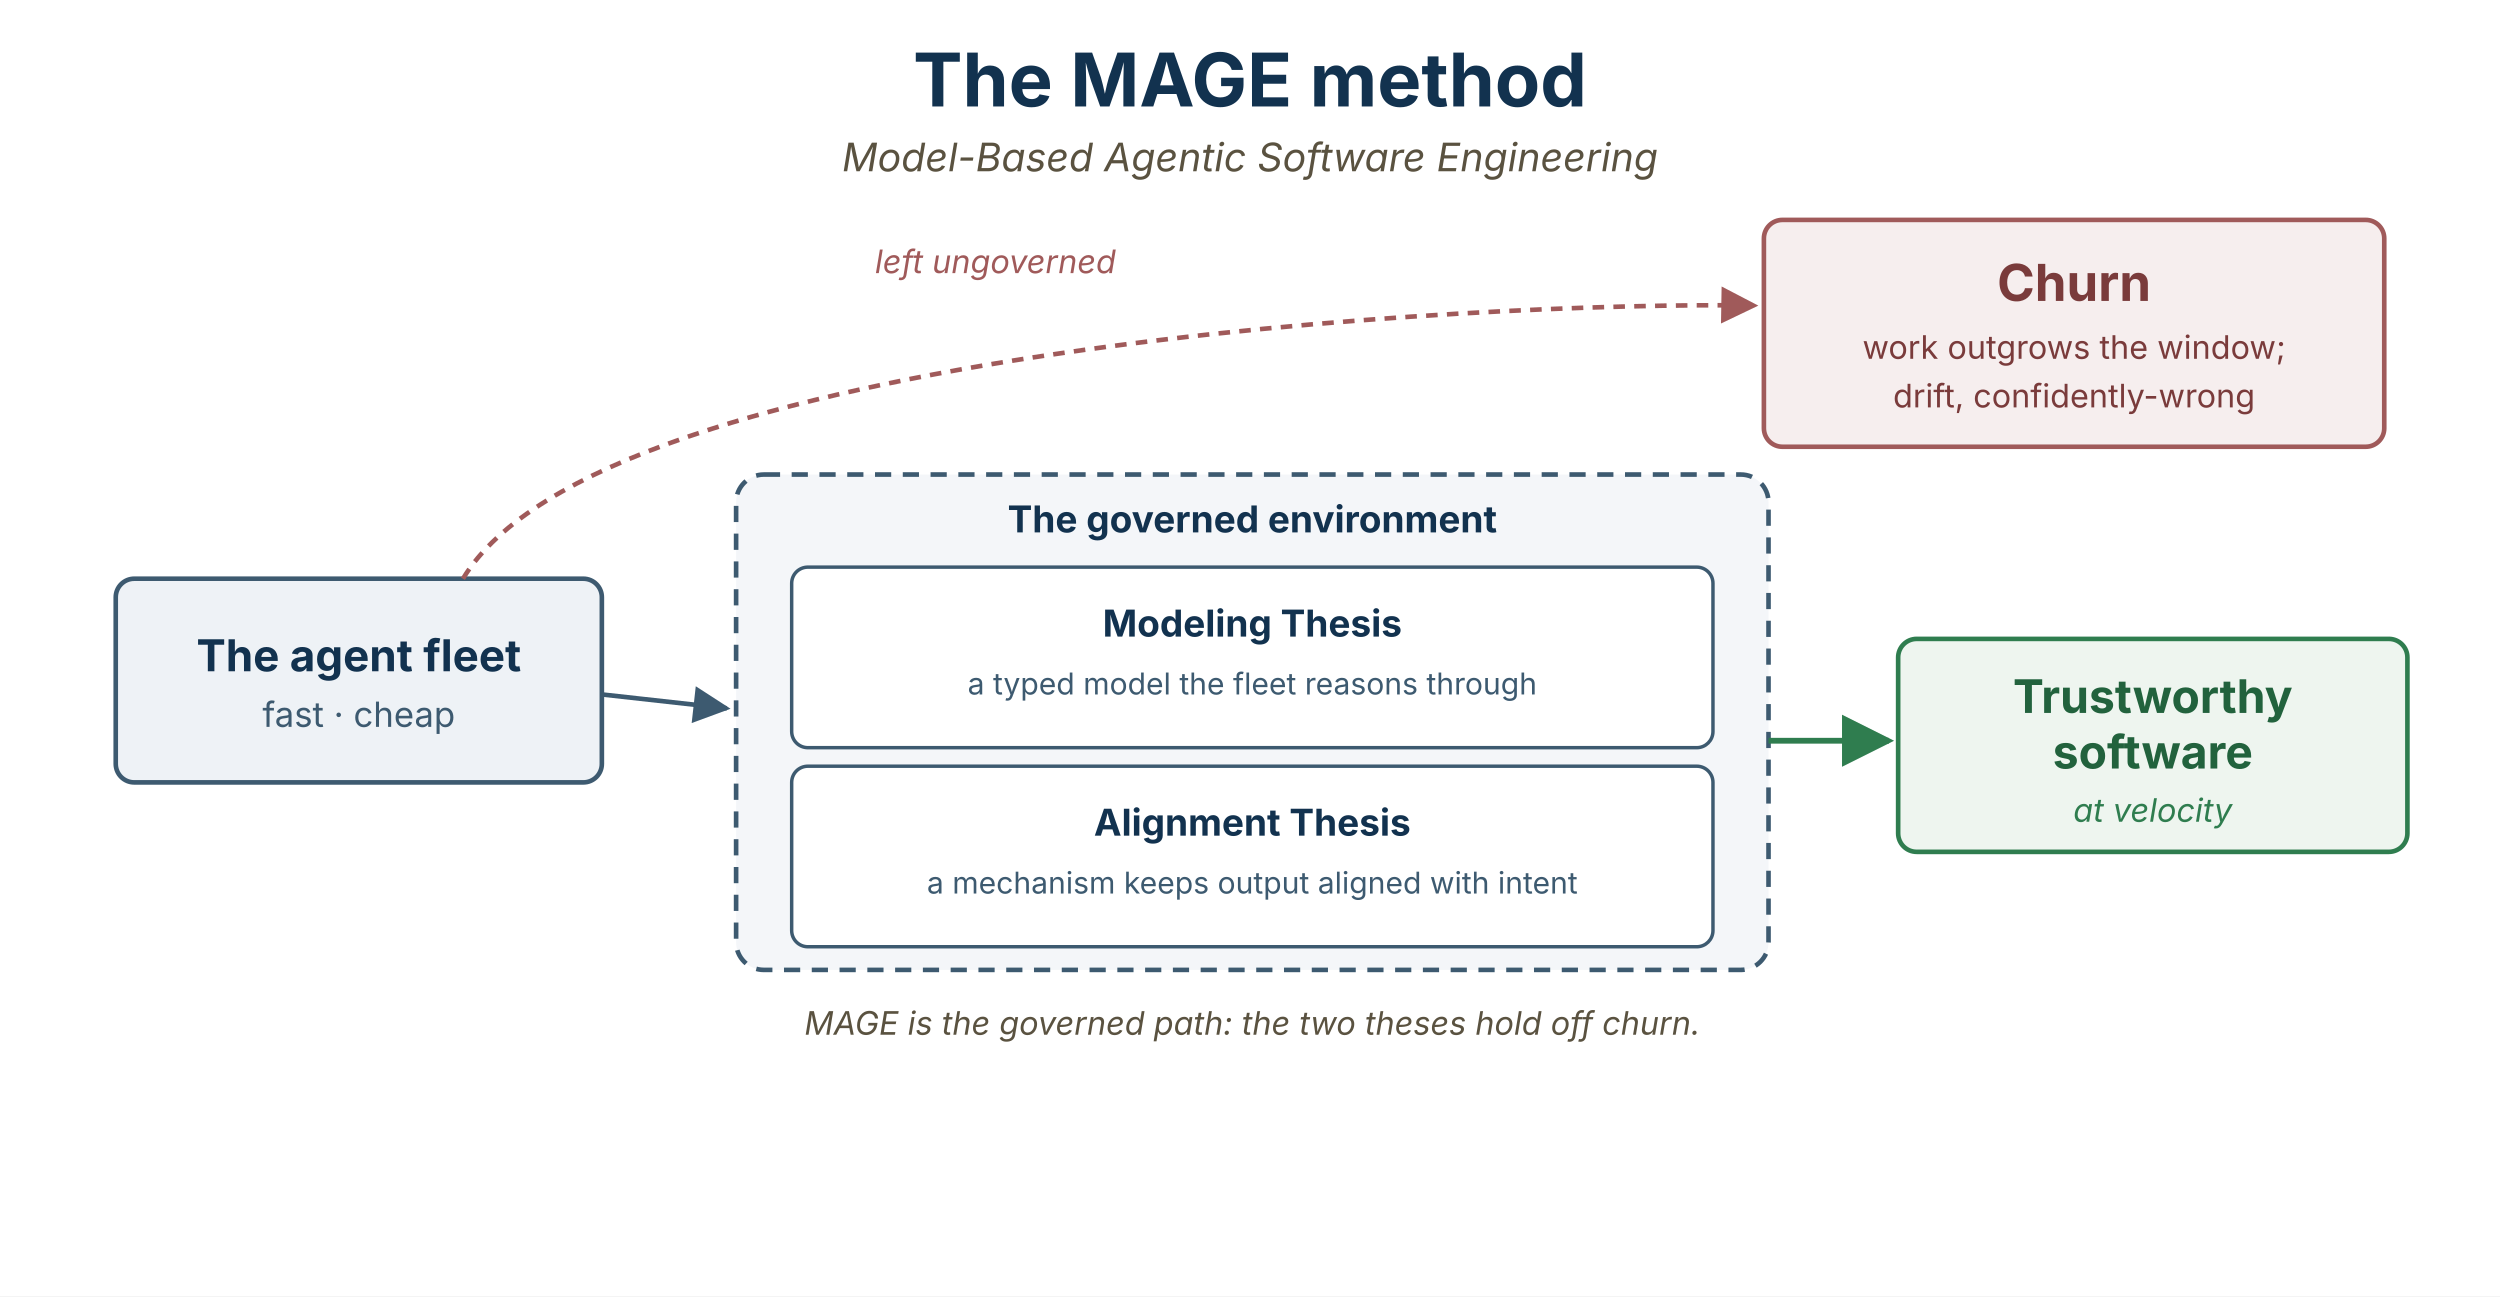
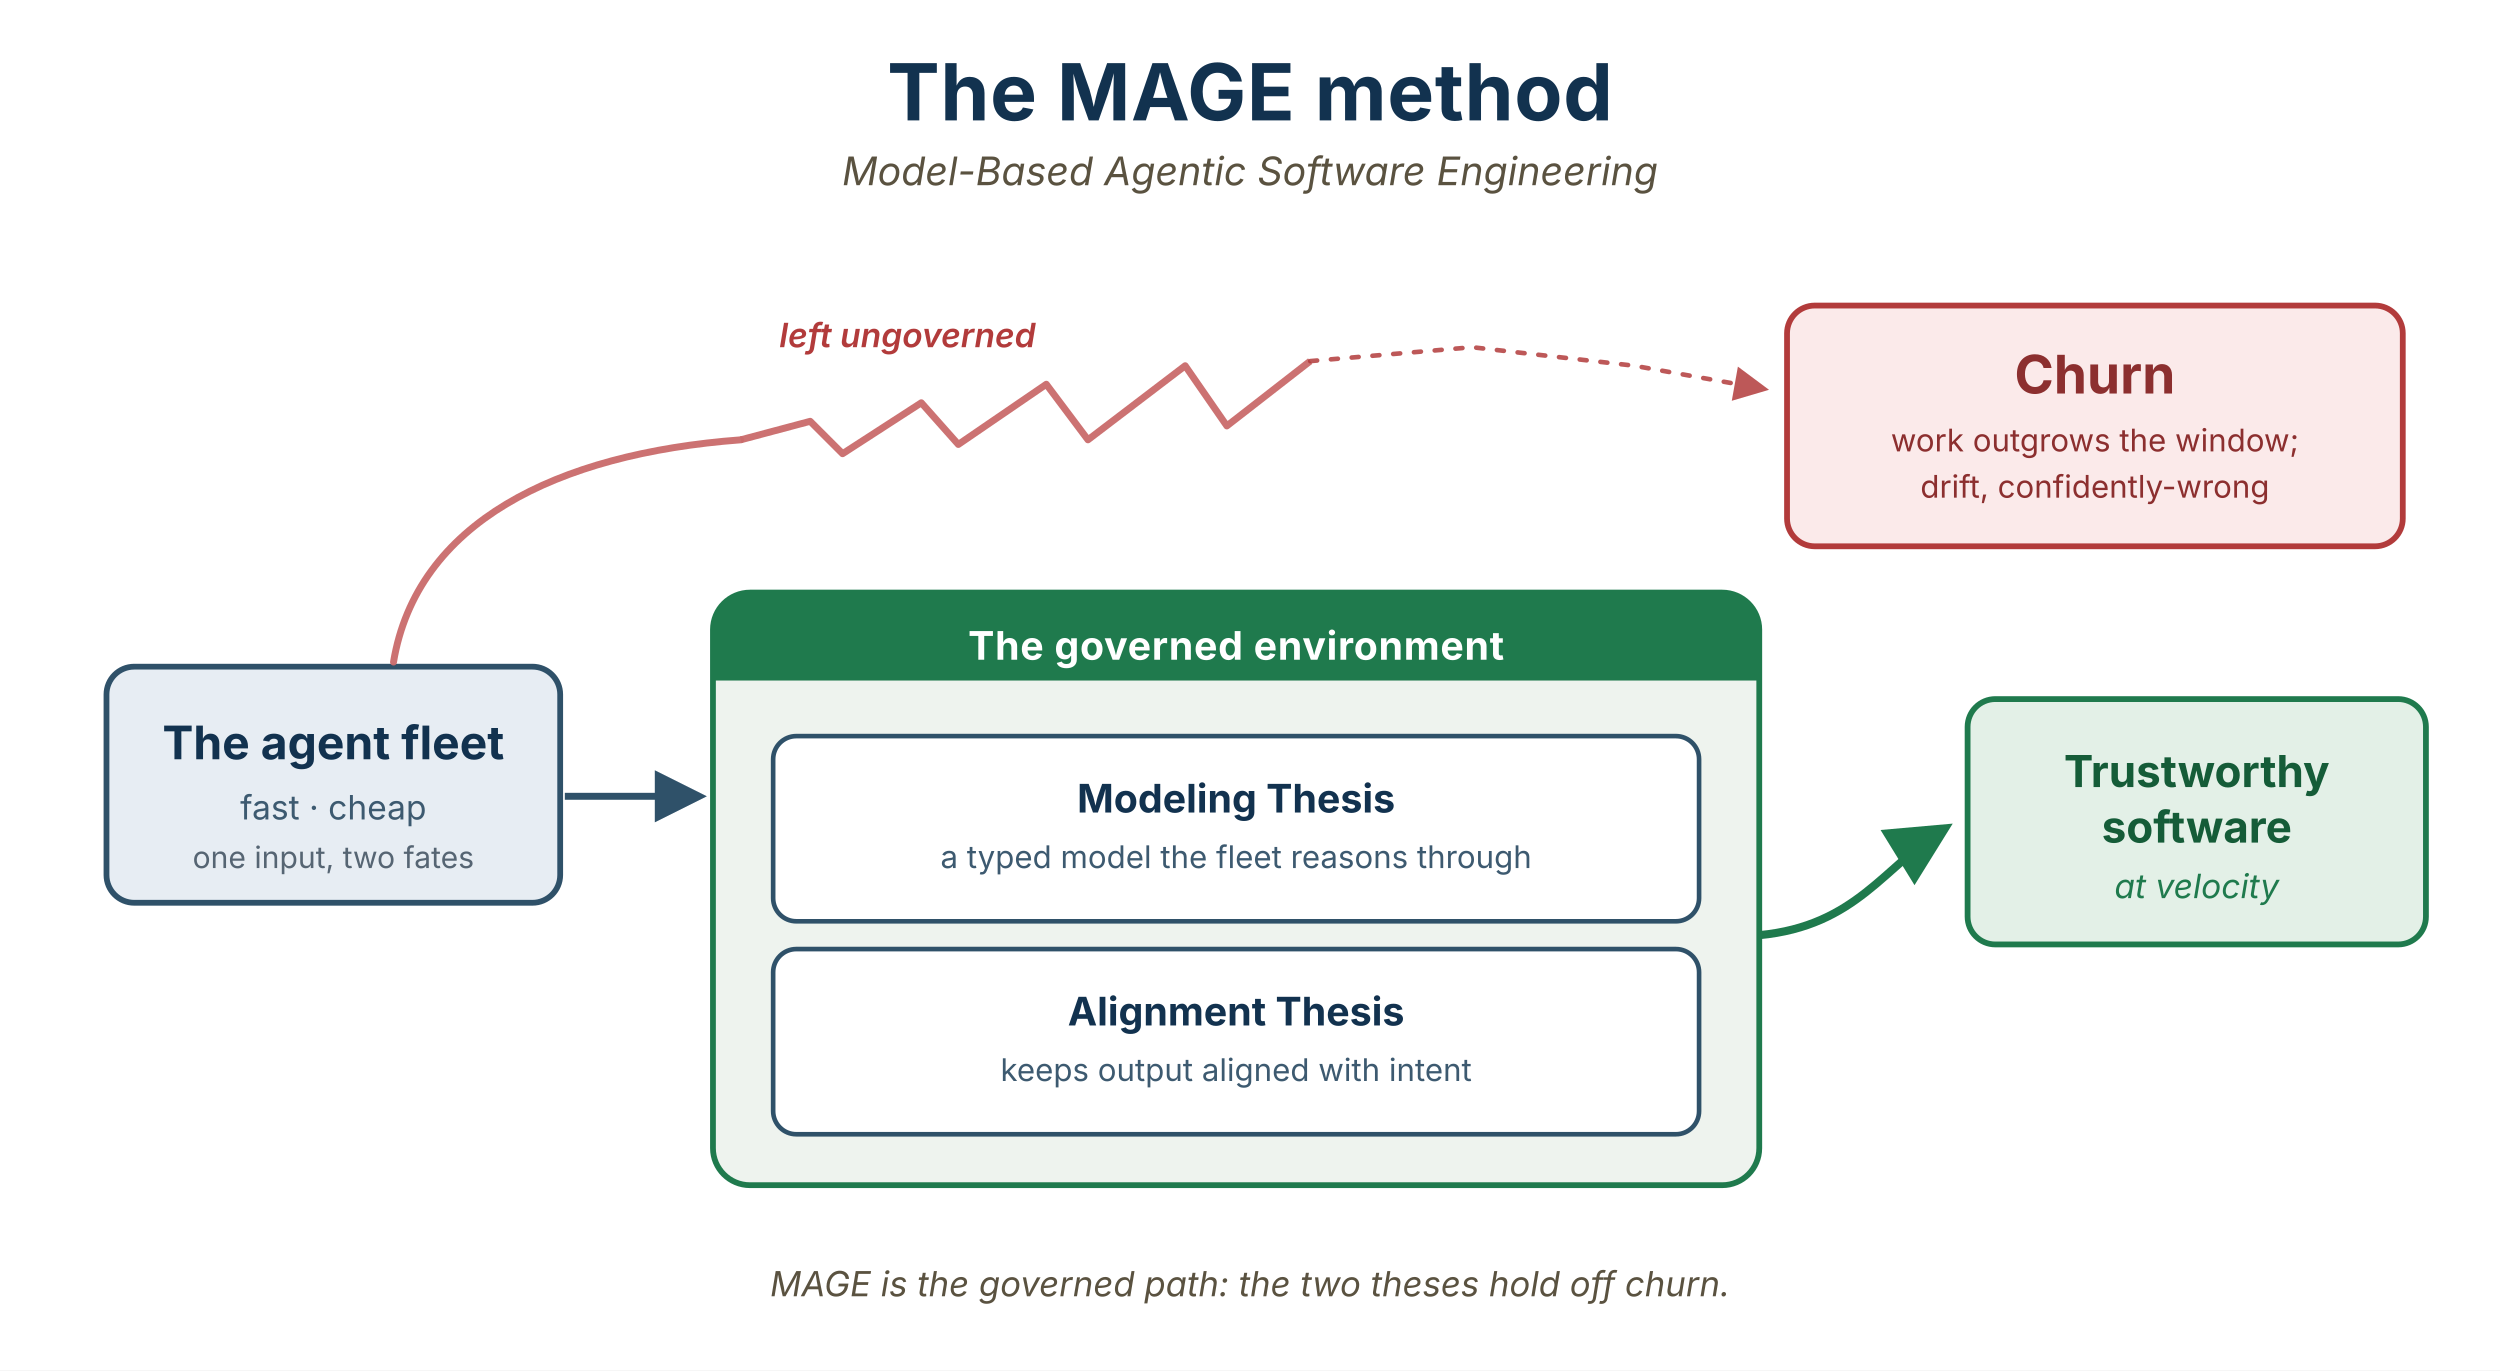
- <svg xmlns="http://www.w3.org/2000/svg" viewBox="0 0 1080 560" width="1080" height="560" font-family="'Avenir Next', Inter, system-ui, sans-serif">
+ <svg xmlns="http://www.w3.org/2000/svg" viewBox="0 0 1080 592" width="1080" height="592" font-family="'Avenir Next', Inter, system-ui, sans-serif">
  <defs>
-     <marker id="ah" viewBox="0 0 10 10" refX="9" refY="5" markerWidth="8" markerHeight="8" orient="auto-start-reverse">
-       <path d="M0 0 L10 5 L0 10 z" fill="#3d5a70" />
+     <marker id="mg-ah-red" viewBox="0 0 10 10" refX="8.5" refY="5" markerWidth="7.5" markerHeight="7.5" orient="auto-start-reverse">
+       <path d="M0 0 L10 5 L0 10 z" fill="#b23b3b" />
    </marker>
-     <marker id="ahred" viewBox="0 0 10 10" refX="9" refY="5" markerWidth="8" markerHeight="8" orient="auto-start-reverse">
-       <path d="M0 0 L10 5 L0 10 z" fill="#a05a5a" />
+     <marker id="mg-ah-green" viewBox="0 0 10 10" refX="8.5" refY="5" markerWidth="8" markerHeight="8" orient="auto-start-reverse">
+       <path d="M0 0 L10 5 L0 10 z" fill="#1f7a4d" />
    </marker>
-     <marker id="ahgreen" viewBox="0 0 10 10" refX="9" refY="5" markerWidth="9" markerHeight="9" orient="auto-start-reverse">
-       <path d="M0 0 L10 5 L0 10 z" fill="#2f7d4f" />
+     <marker id="mg-ah-navy" viewBox="0 0 10 10" refX="8.5" refY="5" markerWidth="7.5" markerHeight="7.5" orient="auto-start-reverse">
+       <path d="M0 0 L10 5 L0 10 z" fill="#2f5169" />
    </marker>
  </defs>
-   <rect x="0" y="0" width="1080" height="560" fill="#ffffff" />
-   <text x="540" y="46" text-anchor="middle" font-size="32" font-weight="bold" fill="#12324f">The MAGE method</text>
-   <text x="540" y="74" text-anchor="middle" font-size="17" font-style="italic" fill="#5a5240">Model-Based Agentic Software Engineering</text>
-   <rect x="50" y="250" width="210" height="88" rx="8" fill="#eef2f6" stroke="#3d5a70" stroke-width="2" />
-   <text x="155" y="290" text-anchor="middle" font-size="19" font-weight="bold" fill="#12324f">The agent fleet</text>
-   <text x="155" y="314" text-anchor="middle" font-size="15" fill="#3d5a70">fast · cheap</text>
-   <path d="M200 250 C 260 150, 640 130, 758 132" fill="none" stroke="#a05a5a" stroke-width="2" stroke-dasharray="5 4" marker-end="url(#ahred)" />
-   <text x="430" y="118" text-anchor="middle" font-size="14" font-style="italic" fill="#a05a5a">left ungoverned</text>
-   <rect x="762" y="95" width="268" height="98" rx="8" fill="#f6eeee" stroke="#a05a5a" stroke-width="2" />
-   <text x="896" y="130" text-anchor="middle" font-size="22" font-weight="bold" fill="#7a3b3b">Churn</text>
-   <text x="896" y="155" text-anchor="middle" font-size="14" fill="#7a3b3b">work outgrows the window;</text>
-   <text x="896" y="176" text-anchor="middle" font-size="14" fill="#7a3b3b">drift, confidently-wrong</text>
-   <rect x="318" y="205" width="446" height="214" rx="12" fill="#f4f6f9" stroke="#3d5a70" stroke-width="2" stroke-dasharray="7 5" />
-   <text x="541" y="230" text-anchor="middle" font-size="16" font-weight="bold" fill="#12324f">The governed environment</text>
-   <rect x="342" y="245" width="398" height="78" rx="7" fill="#ffffff" stroke="#3d5a70" stroke-width="1.5" />
-   <text x="541" y="275" text-anchor="middle" font-size="16" font-weight="bold" fill="#12324f">Modeling Thesis</text>
-   <text x="541" y="300" text-anchor="middle" font-size="13" fill="#3d5a70">a typed model the fleet reasons through</text>
-   <rect x="342" y="331" width="398" height="78" rx="7" fill="#ffffff" stroke="#3d5a70" stroke-width="1.5" />
-   <text x="541" y="361" text-anchor="middle" font-size="16" font-weight="bold" fill="#12324f">Alignment Thesis</text>
-   <text x="541" y="386" text-anchor="middle" font-size="13" fill="#3d5a70">a mechanism keeps output aligned with intent</text>
-   <path d="M260 300 L 314 306" fill="none" stroke="#3d5a70" stroke-width="2" marker-end="url(#ah)" />
-   <path d="M764 320 L 816 320" fill="none" stroke="#2f7d4f" stroke-width="2.5" marker-end="url(#ahgreen)" />
-   <rect x="820" y="276" width="220" height="92" rx="8" fill="#eef5ef" stroke="#2f7d4f" stroke-width="2" />
-   <text x="930" y="308" text-anchor="middle" font-size="20" font-weight="bold" fill="#22623d">Trustworthy</text>
-   <text x="930" y="332" text-anchor="middle" font-size="20" font-weight="bold" fill="#22623d">software</text>
-   <text x="930" y="355" text-anchor="middle" font-size="14" font-style="italic" fill="#2f7d4f">at velocity</text>
-   <text x="541" y="447" text-anchor="middle" font-size="14" font-style="italic" fill="#5a5240">MAGE is the governed path: the two theses hold off churn.</text>
+   <rect x="0" y="0" width="1080" height="592" fill="#ffffff" />
+   <text x="540" y="52" text-anchor="middle" font-size="34" font-weight="700" fill="#12324f" letter-spacing="0.3">The MAGE method</text>
+   <text x="540" y="80" text-anchor="middle" font-size="17" font-style="italic" fill="#5a5240">Model-Based Agentic Software Engineering</text>
+   <rect x="46" y="288" width="196" height="102" rx="12" fill="#e7edf3" stroke="#2f5169" stroke-width="2.5" />
+   <text x="144" y="328" text-anchor="middle" font-size="20" font-weight="700" fill="#12324f">The agent fleet</text>
+   <text x="144" y="354" text-anchor="middle" font-size="14.5" fill="#3d5a70">fast · cheap</text>
+   <text x="144" y="375" text-anchor="middle" font-size="13" fill="#566573">one input, two fates</text>
+   <path d="M170 286 C 180 226, 240 196, 320 190" fill="none" stroke="#c96b6b" stroke-width="3" stroke-linecap="round" opacity="0.95" />
+   <path d="M320 190 L350 182 L364 196 L398 174 L414 192 L452 166 L470 190 L512 158 L530 184 L566 156" fill="none" stroke="#c96b6b" stroke-width="3" stroke-linejoin="round" opacity="0.95" />
+   <path d="M566 156 L636 150 L706 158 L762 168" fill="none" stroke="#b23b3b" stroke-width="2" stroke-dasharray="3 6" stroke-linecap="round" marker-end="url(#mg-ah-red)" opacity="0.85" />
+   <text x="392" y="150" text-anchor="middle" font-size="14.5" font-style="italic" fill="#b23b3b" font-weight="600">left ungoverned</text>
+   <rect x="772" y="132" width="266" height="104" rx="12" fill="#fbeaea" stroke="#b23b3b" stroke-width="2.5" />
+   <text x="905" y="170" text-anchor="middle" font-size="23" font-weight="700" fill="#8c2f2f">Churn</text>
+   <text x="905" y="195" text-anchor="middle" font-size="13.5" fill="#8c2f2f">work outgrows the window;</text>
+   <text x="905" y="215" text-anchor="middle" font-size="13.5" fill="#8c2f2f">drift, confidently-wrong</text>
+   <path d="M244 344 L302 344" fill="none" stroke="#2f5169" stroke-width="3" marker-end="url(#mg-ah-navy)" />
+   <rect x="308" y="256" width="452" height="256" rx="16" fill="#eef3ee" stroke="#1f7a4d" stroke-width="2.5" />
+   <path d="M308 272 a16 16 0 0 1 16 -16 h420 a16 16 0 0 1 16 16 v22 h-452 z" fill="#1f7a4d" />
+   <text x="534" y="285" text-anchor="middle" font-size="17" font-weight="700" fill="#ffffff" letter-spacing="0.3">The governed environment</text>
+   <rect x="334" y="318" width="400" height="80" rx="10" fill="#ffffff" stroke="#2f5169" stroke-width="2" />
+   <text x="534" y="351" text-anchor="middle" font-size="17" font-weight="700" fill="#12324f">Modeling Thesis</text>
+   <text x="534" y="375" text-anchor="middle" font-size="13.5" fill="#3d5a70">a typed model the fleet reasons through</text>
+   <rect x="334" y="410" width="400" height="80" rx="10" fill="#ffffff" stroke="#2f5169" stroke-width="2" />
+   <text x="534" y="443" text-anchor="middle" font-size="17" font-weight="700" fill="#12324f">Alignment Thesis</text>
+   <text x="534" y="467" text-anchor="middle" font-size="13.5" fill="#3d5a70">keeps output aligned with intent</text>
+   <path d="M760 404 C 802 400, 814 374, 840 358" fill="none" stroke="#1f7a4d" stroke-width="3.5" marker-end="url(#mg-ah-green)" />
+   <rect x="850" y="302" width="198" height="106" rx="12" fill="#e3f0e7" stroke="#1f7a4d" stroke-width="2.5" />
+   <text x="949" y="340" text-anchor="middle" font-size="19" font-weight="700" fill="#155c38">Trustworthy</text>
+   <text x="949" y="364" text-anchor="middle" font-size="19" font-weight="700" fill="#155c38">software</text>
+   <text x="949" y="388" text-anchor="middle" font-size="14.5" font-style="italic" fill="#1f7a4d">at velocity</text>
+   <text x="540" y="560" text-anchor="middle" font-size="15" font-style="italic" fill="#5a5240">MAGE is the governed path: the two theses hold off churn.</text>
</svg>
